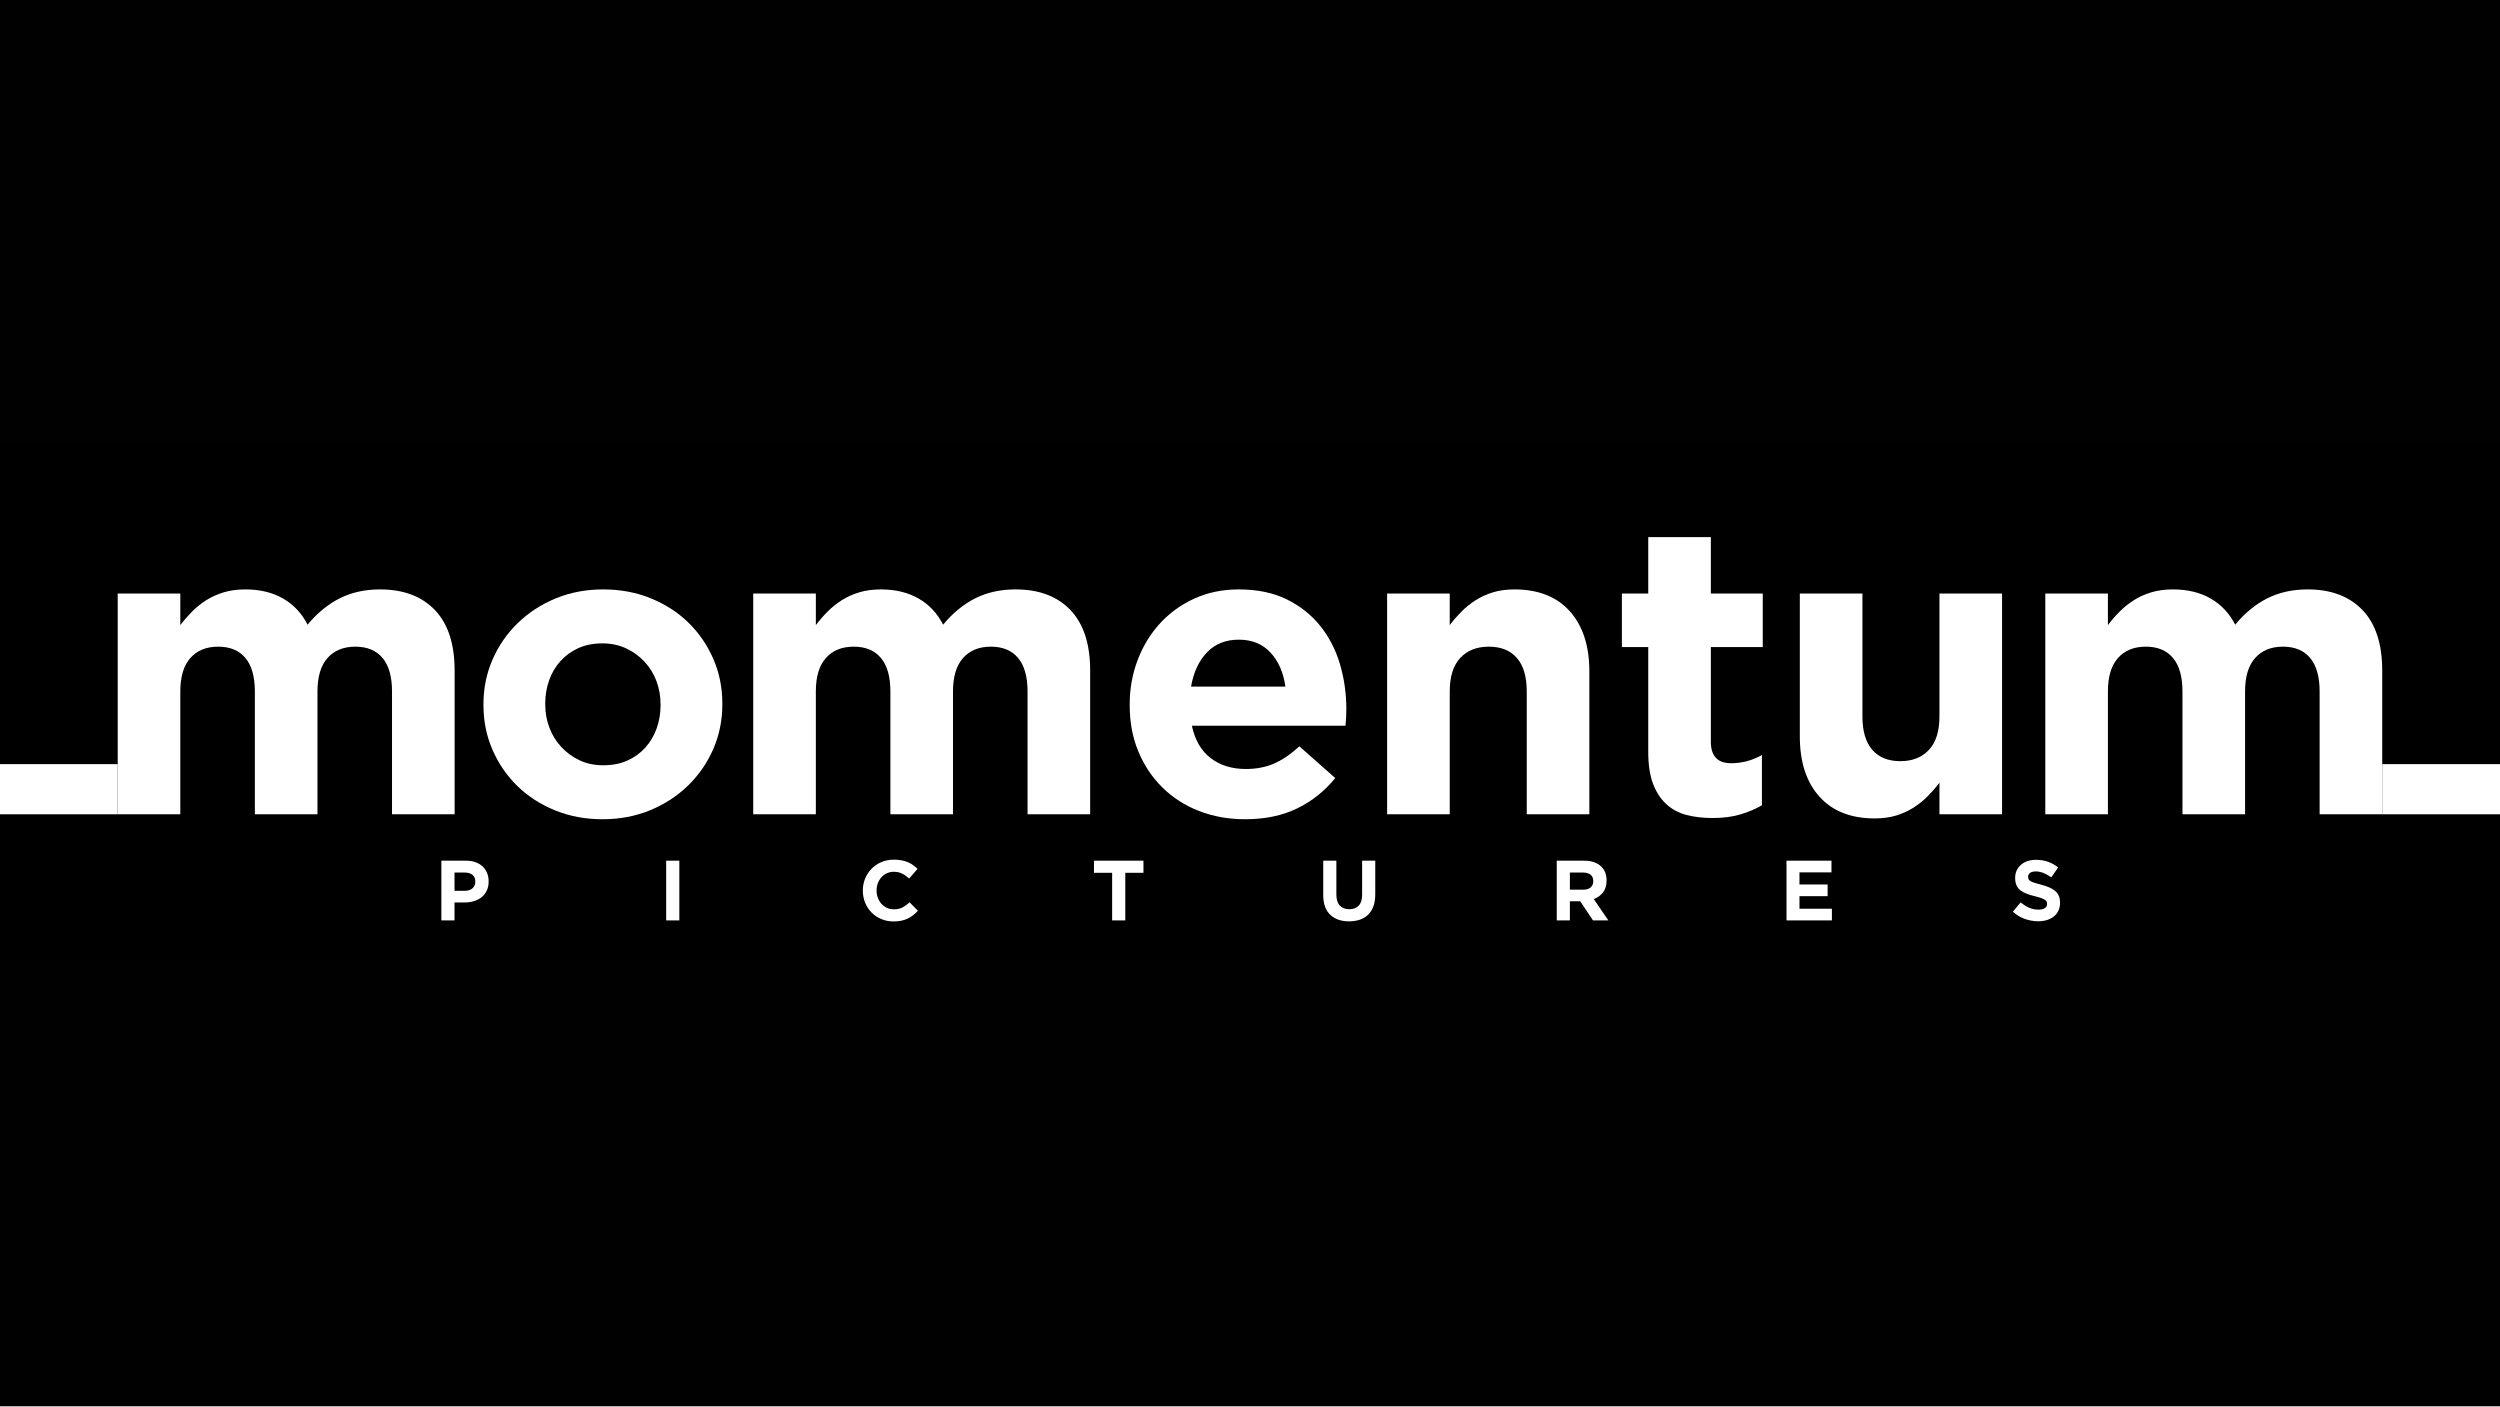
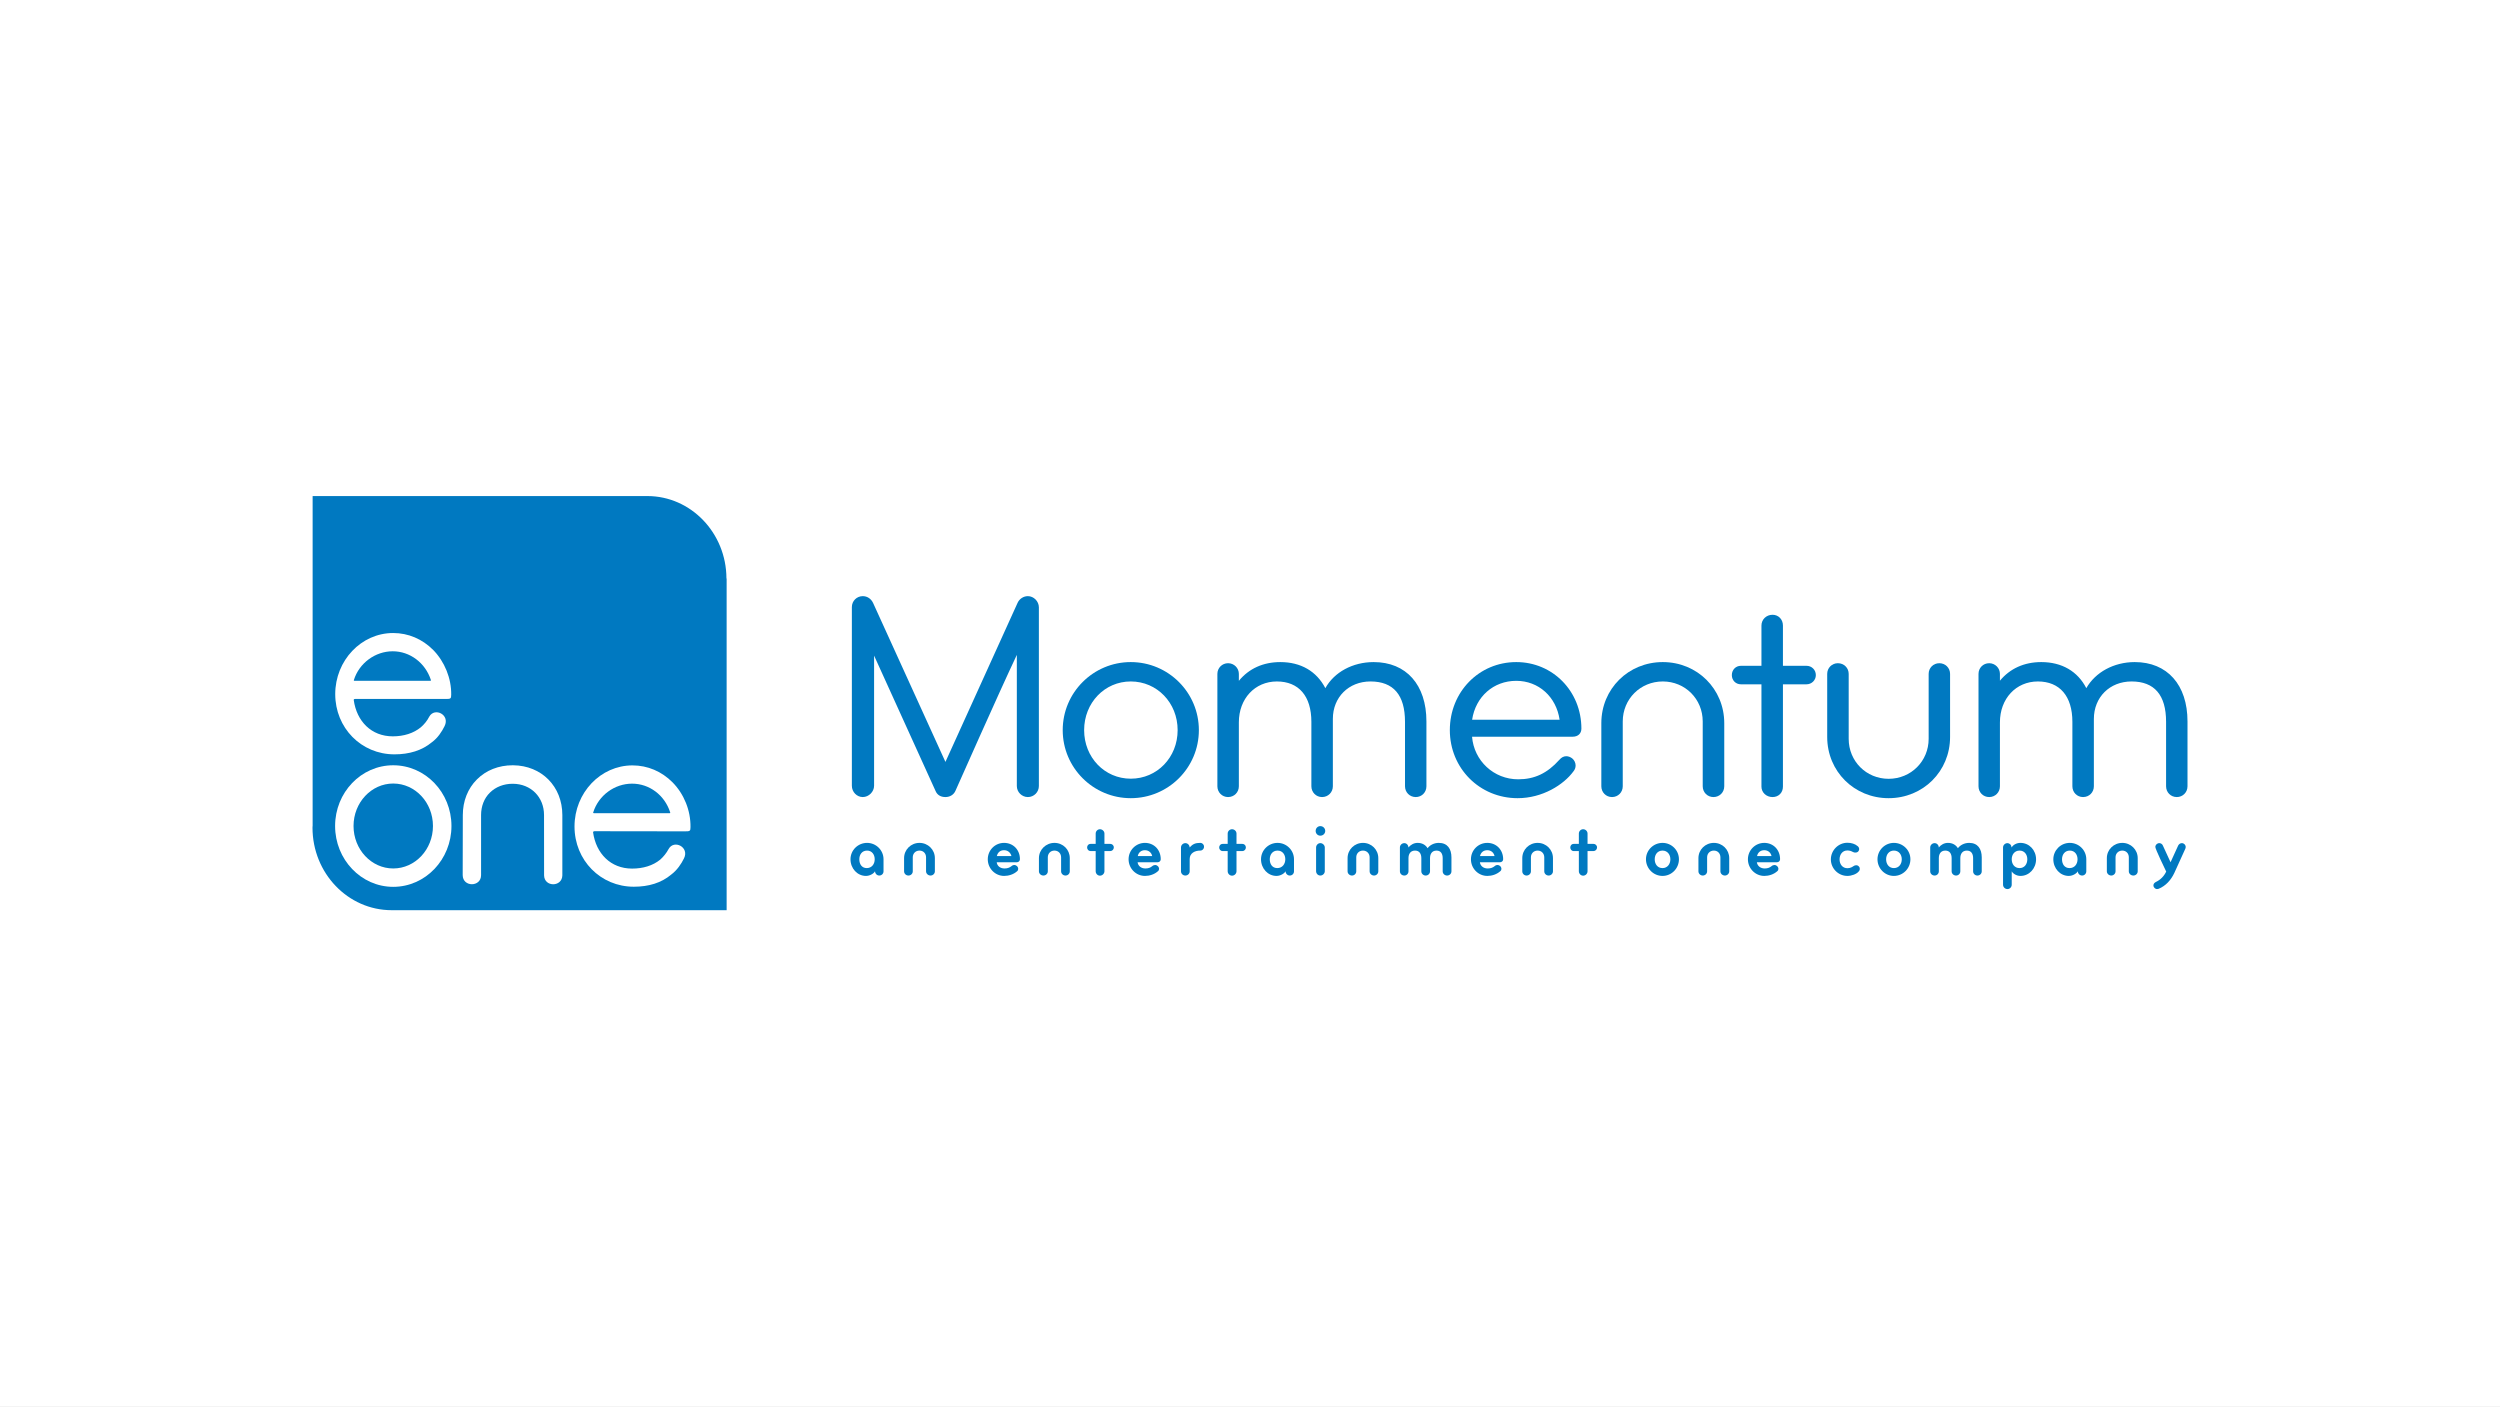
<svg xmlns="http://www.w3.org/2000/svg" viewBox="0 0 640 360" width="640" height="360" role="img" aria-label="eone-momentum (thumb)">
-   <rect width="640" height="360" fill="#010101" />
-   <g transform="translate(0 114.0982) scale(0.64)">
-     <g data-rescale-wrap="1" transform="translate(0 -3.802)">
+   <rect width="640" height="360" fill="#FFFFFF" />
+   <g transform="translate(80 126.9914) scale(0.48)">
+     <g data-rescale-wrap="1" transform="translate(0 0.018)">
      <g>
-         <rect x="0" y="3.802" width="1000" height="205.943" />
-         <g>
-           <path fill="#FFFFFF" d="M47.081,62.934h25.042v12.625c1.425-1.88,2.993-3.68,4.696-5.394c1.7-1.715,3.597-3.233,5.684-4.561    c2.085-1.328,4.421-2.379,7.003-3.153c2.579-0.774,5.462-1.163,8.65-1.163c5.821,0,10.845,1.217,15.075,3.65    c4.227,2.435,7.496,5.918,9.804,10.454c3.842-4.645,8.126-8.158,12.849-10.537c4.723-2.379,10.105-3.568,16.147-3.568    c9.334,0,16.64,2.747,21.911,8.238c5.272,5.492,7.907,13.565,7.907,24.218v57.497h-25.042v-49.138    c0-5.917-1.264-10.383-3.789-13.394c-2.528-3.011-6.153-4.521-10.875-4.521c-4.725,0-8.43,1.507-11.119,4.521    c-2.692,3.011-4.037,7.477-4.037,13.394v49.138h-25.042v-49.138c0-5.917-1.264-10.383-3.79-13.394    c-2.529-3.011-6.151-4.521-10.874-4.521c-4.724,0-8.431,1.507-11.12,4.521c-2.693,3.011-4.037,7.477-4.037,13.394v49.138H47.081    V62.934z" />
-           <path fill="#FFFFFF" d="M240.995,153.221c-6.813,0-13.126-1.183-18.946-3.542c-5.822-2.363-10.848-5.603-15.076-9.721    c-4.229-4.12-7.552-8.953-9.967-14.5c-2.417-5.544-3.625-11.504-3.625-17.874v-0.33c0-6.37,1.208-12.33,3.625-17.877    c2.415-5.544,5.766-10.404,10.051-14.58c4.284-4.171,9.333-7.467,15.155-9.885c5.822-2.416,12.192-3.624,19.113-3.624    c6.809,0,13.123,1.182,18.946,3.542c5.822,2.362,10.846,5.602,15.076,9.72c4.225,4.12,7.55,8.954,9.966,14.498    c2.415,5.548,3.626,11.506,3.626,17.877v0.33c0,6.37-1.211,12.329-3.626,17.876c-2.416,5.547-5.765,10.407-10.05,14.581    c-4.284,4.173-9.337,7.469-15.156,9.885C254.283,152.011,247.915,153.221,240.995,153.221z M241.326,131.636    c3.624,0,6.836-0.631,9.638-1.894c2.801-1.263,5.191-2.992,7.168-5.191c1.977-2.195,3.484-4.749,4.53-7.66    c1.042-2.909,1.563-6.015,1.563-9.307v-0.33c0-3.296-0.55-6.397-1.647-9.309c-1.098-2.909-2.692-5.491-4.777-7.741    c-2.087-2.251-4.56-4.038-7.415-5.356c-2.855-1.317-5.986-1.976-9.391-1.976c-3.625,0-6.836,0.633-9.638,1.894    c-2.8,1.265-5.189,2.994-7.167,5.19c-1.978,2.199-3.486,4.751-4.53,7.661c-1.046,2.912-1.565,6.013-1.565,9.308v0.33    c0,3.294,0.548,6.399,1.648,9.308c1.098,2.912,2.69,5.494,4.777,7.743c2.086,2.255,4.532,4.038,7.332,5.354    C234.654,130.979,237.81,131.636,241.326,131.636z" />
-           <path fill="#FFFFFF" d="M301.295,62.934h25.042v12.625c1.424-1.88,2.991-3.68,4.696-5.394c1.7-1.715,3.596-3.233,5.683-4.561    c2.085-1.328,4.421-2.379,7.003-3.153c2.578-0.774,5.463-1.163,8.65-1.163c5.819,0,10.844,1.217,15.074,3.65    c4.228,2.435,7.496,5.918,9.803,10.454c3.843-4.645,8.127-8.158,12.851-10.537c4.722-2.379,10.105-3.568,16.146-3.568    c9.332,0,16.641,2.747,21.913,8.238c5.271,5.492,7.906,13.565,7.906,24.218v57.497h-25.042v-49.138    c0-5.917-1.265-10.383-3.79-13.394c-2.528-3.011-6.15-4.521-10.873-4.521c-4.725,0-8.432,1.507-11.121,4.521    c-2.693,3.011-4.037,7.477-4.037,13.394v49.138h-25.044v-49.138c0-5.917-1.263-10.383-3.788-13.394    c-2.529-3.011-6.152-4.521-10.875-4.521c-4.725,0-8.432,1.507-11.119,4.521c-2.692,3.011-4.039,7.477-4.039,13.394v49.138h-25.041    V62.934H301.295z" />
-           <path fill="#FFFFFF" d="M498.009,153.221c-6.591,0-12.716-1.103-18.37-3.295c-5.659-2.196-10.543-5.327-14.663-9.392    c-4.119-4.063-7.332-8.869-9.638-14.414c-2.306-5.548-3.46-11.724-3.46-18.536v-0.33c0-6.26,1.07-12.192,3.213-17.793    c2.142-5.602,5.133-10.488,8.979-14.662c3.843-4.173,8.429-7.469,13.757-9.886c5.327-2.416,11.229-3.625,17.712-3.625    c7.357,0,13.728,1.317,19.111,3.954c5.38,2.635,9.857,6.177,13.43,10.626c3.566,4.448,6.203,9.556,7.905,15.322    c1.702,5.766,2.553,11.78,2.553,18.04c0,0.988-0.025,2.033-0.081,3.132c-0.058,1.1-0.14,2.251-0.248,3.457h-61.452    c1.208,5.714,3.707,10.024,7.495,12.936c3.792,2.911,8.487,4.366,14.09,4.366c4.173,0,7.906-0.714,11.201-2.141    c3.295-1.428,6.698-3.735,10.214-6.923l14.335,12.688c-4.175,5.162-9.227,9.201-15.158,12.106    C513.002,151.765,506.026,153.221,498.009,153.221z M514.155,100.17c-0.77-5.603-2.746-10.133-5.932-13.592    c-3.187-3.46-7.413-5.189-12.687-5.189c-5.271,0-9.529,1.703-12.768,5.107c-3.242,3.407-5.354,7.964-6.343,13.675H514.155z" />
-           <path fill="#FFFFFF" d="M554.848,62.934h25.044v12.625c1.424-1.88,2.989-3.68,4.693-5.394c1.703-1.715,3.599-3.233,5.685-4.561    c2.085-1.328,4.394-2.379,6.919-3.153c2.526-0.774,5.382-1.163,8.567-1.163c9.558,0,16.941,2.912,22.16,8.731    c5.215,5.823,7.826,13.839,7.826,24.054v57.168H610.7v-49.139c0-5.917-1.317-10.382-3.954-13.394    c-2.637-3.012-6.372-4.521-11.201-4.521c-4.836,0-8.652,1.508-11.451,4.521c-2.804,3.011-4.201,7.477-4.201,13.394v49.139h-25.044    L554.848,62.934L554.848,62.934z" />
-           <path fill="#FFFFFF" d="M685,152.728c-3.847,0-7.331-0.413-10.463-1.236c-3.13-0.822-5.822-2.28-8.071-4.366    c-2.252-2.086-4.012-4.805-5.271-8.156c-1.265-3.35-1.896-7.606-1.896-12.767V84.354h-10.545V62.936h10.545V40.364h25.042v22.57    h20.761v21.418h-20.761v37.863c0,5.731,2.692,8.597,8.072,8.597c4.393,0,8.512-1.095,12.357-3.295v20.102    c-2.637,1.538-5.547,2.775-8.732,3.704C692.852,152.258,689.173,152.728,685,152.728z" />
-           <path fill="#FFFFFF" d="M749.913,152.893c-9.555,0-16.943-2.909-22.159-8.734c-5.216-5.82-7.826-13.841-7.826-24.054V62.934    h25.044v49.141c0,5.919,1.317,10.385,3.953,13.397c2.634,3.014,6.367,4.518,11.202,4.518c4.832,0,8.648-1.507,11.45-4.518    c2.801-3.011,4.202-7.477,4.202-13.397V62.934h25.041v88.309H775.78v-12.623c-1.431,1.88-2.994,3.675-4.697,5.395    c-1.702,1.713-3.598,3.235-5.684,4.563c-2.088,1.328-4.396,2.377-6.919,3.153C755.953,152.501,753.096,152.893,749.913,152.893z" />
-           <path fill="#FFFFFF" d="M818.12,62.934h25.041v12.625c1.426-1.88,2.991-3.68,4.696-5.394c1.702-1.715,3.596-3.233,5.684-4.561    c2.085-1.328,4.42-2.379,7.002-3.153c2.579-0.774,5.464-1.163,8.65-1.163c5.821,0,10.845,1.217,15.077,3.65    c4.226,2.435,7.496,5.918,9.803,10.454c3.842-4.645,8.126-8.158,12.849-10.537c4.723-2.379,10.107-3.568,16.145-3.568    c9.338,0,16.643,2.747,21.915,8.238c5.271,5.492,7.908,13.565,7.908,24.218v57.497h-25.042v-49.138    c0-5.917-1.266-10.383-3.789-13.394c-2.529-3.011-6.151-4.521-10.876-4.521c-4.723,0-8.429,1.507-11.118,4.521    c-2.694,3.011-4.036,7.477-4.036,13.394v49.138h-25.044v-49.138c0-5.917-1.263-10.383-3.789-13.394    c-2.528-3.011-6.153-4.521-10.873-4.521c-4.725,0-8.432,1.507-11.12,4.521c-2.694,3.011-4.037,7.477-4.037,13.394v49.138h-25.043    L818.12,62.934L818.12,62.934z" />
-         </g>
-         <g>
-           <path fill="#FFFFFF" d="M176.548,169.796h9.76c1.434,0,2.714,0.198,3.839,0.595c1.127,0.401,2.082,0.967,2.868,1.691    c0.785,0.729,1.386,1.6,1.807,2.613c0.421,1.01,0.632,2.131,0.632,3.36v0.067c0,1.389-0.251,2.606-0.751,3.653    s-1.19,1.923-2.065,2.629c-0.876,0.705-1.901,1.233-3.072,1.587c-1.172,0.352-2.428,0.526-3.77,0.526h-3.992v7.168h-5.256    L176.548,169.796L176.548,169.796z M185.968,181.844c1.318,0,2.341-0.348,3.072-1.042c0.727-0.693,1.091-1.554,1.091-2.573v-0.068    c0-1.183-0.38-2.082-1.142-2.697c-0.765-0.614-1.806-0.923-3.123-0.923h-4.061v7.304H185.968z" />
-           <path fill="#FFFFFF" d="M266.474,169.796h5.257v23.891h-5.257V169.796z" />
-           <path fill="#FFFFFF" d="M357.39,194.095c-1.753,0-3.379-0.317-4.881-0.956c-1.501-0.639-2.799-1.507-3.891-2.61    c-1.092-1.104-1.945-2.405-2.56-3.907c-0.614-1.503-0.922-3.106-0.922-4.813v-0.066c0-1.709,0.307-3.306,0.922-4.795    c0.613-1.489,1.467-2.798,2.56-3.925c1.092-1.126,2.4-2.014,3.924-2.664c1.523-0.646,3.207-0.973,5.053-0.973    c1.114,0,2.132,0.093,3.053,0.277c0.923,0.179,1.759,0.431,2.509,0.749c0.752,0.319,1.444,0.705,2.081,1.158    c0.639,0.458,1.229,0.959,1.775,1.503l-3.345,3.858c-0.934-0.843-1.884-1.505-2.851-1.98c-0.966-0.478-2.052-0.717-3.259-0.717    c-1.003,0-1.929,0.19-2.782,0.577c-0.854,0.39-1.589,0.924-2.2,1.607c-0.615,0.684-1.092,1.471-1.435,2.369    c-0.341,0.899-0.512,1.86-0.512,2.886v0.064c0,1.025,0.169,1.994,0.512,2.903s0.813,1.707,1.417,2.389s1.33,1.222,2.185,1.623    c0.854,0.398,1.791,0.595,2.815,0.595c1.364,0,2.52-0.247,3.464-0.75c0.943-0.501,1.882-1.183,2.815-2.047l3.345,3.378    c-0.614,0.66-1.251,1.252-1.911,1.774s-1.382,0.973-2.167,1.35c-0.783,0.377-1.643,0.658-2.575,0.854    C359.597,193.999,358.55,194.095,357.39,194.095z" />
-           <path fill="#FFFFFF" d="M444.859,174.642h-7.27v-4.846h19.794v4.846h-7.268v19.045h-5.257V174.642L444.859,174.642z" />
-           <path fill="#FFFFFF" d="M539.63,194.062c-3.206,0-5.732-0.89-7.576-2.661c-1.843-1.776-2.765-4.426-2.765-7.952v-13.652h5.257    v13.515c0,1.957,0.453,3.43,1.363,4.42c0.909,0.988,2.171,1.483,3.788,1.483s2.879-0.478,3.788-1.433    c0.91-0.956,1.364-2.391,1.364-4.302v-13.684h5.256v13.481c0,1.819-0.245,3.402-0.733,4.744c-0.487,1.342-1.188,2.463-2.099,3.361    c-0.91,0.899-2.014,1.571-3.311,2.013C542.667,193.838,541.223,194.062,539.63,194.062z" />
-           <path fill="#FFFFFF" d="M622.697,169.796h10.921c3.026,0,5.346,0.808,6.963,2.424c1.365,1.363,2.048,3.185,2.048,5.459v0.069    c0,1.931-0.473,3.508-1.416,4.726c-0.945,1.218-2.179,2.112-3.703,2.678l5.836,8.533h-6.143l-5.121-7.646h-0.067h-4.063v7.646    h-5.255V169.796L622.697,169.796z M633.276,181.399c1.297,0,2.295-0.307,2.987-0.921c0.694-0.615,1.04-1.437,1.04-2.46v-0.066    c0-1.138-0.363-1.99-1.092-2.56c-0.729-0.568-1.74-0.854-3.036-0.854h-5.223v6.861H633.276L633.276,181.399z" />
-           <path fill="#FFFFFF" d="M714.602,169.796h17.985v4.677h-12.798v4.845h11.261v4.675h-11.261v5.02h12.969v4.675h-18.156V169.796    L714.602,169.796z" />
-           <path fill="#FFFFFF" d="M815.28,194.026c-1.819,0-3.607-0.314-5.358-0.938c-1.752-0.627-3.346-1.59-4.779-2.886l3.106-3.719    c1.092,0.886,2.212,1.593,3.361,2.115c1.149,0.521,2.406,0.784,3.773,0.784c1.092,0,1.938-0.196,2.54-0.596    c0.602-0.398,0.903-0.95,0.903-1.657v-0.065c0-0.344-0.063-0.645-0.189-0.905c-0.124-0.26-0.364-0.507-0.718-0.73    c-0.354-0.232-0.845-0.456-1.472-0.688c-0.626-0.227-1.441-0.464-2.445-0.718c-1.211-0.292-2.306-0.624-3.286-0.985    c-0.98-0.366-1.812-0.817-2.498-1.35c-0.684-0.534-1.213-1.2-1.591-1.998c-0.377-0.794-0.564-1.784-0.564-2.968v-0.069    c0-1.092,0.201-2.076,0.609-2.952c0.407-0.874,0.979-1.631,1.712-2.267c0.733-0.639,1.612-1.13,2.632-1.47    c1.021-0.34,2.144-0.513,3.372-0.513c1.751,0,3.361,0.263,4.829,0.787c1.468,0.523,2.818,1.275,4.045,2.252l-2.729,3.96    c-1.07-0.729-2.116-1.303-3.141-1.727c-1.024-0.421-2.046-0.629-3.071-0.629c-1.023,0-1.793,0.198-2.304,0.598    c-0.512,0.398-0.767,0.892-0.767,1.484v0.067c0,0.387,0.071,0.723,0.223,1.006c0.147,0.284,0.414,0.542,0.804,0.768    c0.389,0.23,0.916,0.446,1.59,0.648c0.677,0.206,1.525,0.446,2.549,0.717c1.211,0.32,2.286,0.678,3.236,1.076    c0.946,0.397,1.742,0.877,2.396,1.433c0.65,0.558,1.141,1.21,1.472,1.962c0.33,0.751,0.497,1.65,0.497,2.697v0.067    c0,1.185-0.217,2.237-0.646,3.156c-0.432,0.924-1.029,1.695-1.799,2.32c-0.767,0.626-1.687,1.105-2.749,1.434    C817.757,193.859,816.575,194.026,815.28,194.026z" />
-         </g>
-         <rect x="0" y="131.182" fill="#FFFFFF" width="47.081" height="20.061" />
-         <rect x="952.889" y="131.182" fill="#FFFFFF" width="47.111" height="20.061" />
+         <path fill="#0079C1" d="M178.584-0.018H0.069v175.702c0,0.398-0.069,0.729-0.069,1.123c0,24.309,18.909,44.044,42.221,44.044   H220.87V44.025l-0.102-0.135C220.704,19.651,201.795-0.018,178.584-0.018" />
+         <path fill="#FFFFFF" d="M198.714,178.797L198.714,178.797l-48.313-0.068c-0.463,0-0.761,0.268-0.761,0.598   c1.591,11.324,9.408,19.34,20.797,19.34c5.896,0,11.092-1.59,14.999-4.769c1.79-1.591,3.279-3.446,4.504-5.696   c2.848-5.168,11.227-0.993,8.179,5.033c-1.424,2.913-3.675,6.291-6.787,8.609c-5.266,4.437-12.021,6.491-19.967,6.491   c-17.717,0-31.625-14.107-31.625-32.121c0-18.015,13.908-32.586,30.896-32.586c8.081,0,15.597,3.182,21.424,9.074   c6.124,6.226,9.668,15.035,9.538,23.841C201.599,178.663,201.302,178.797,198.714,178.797" />
+         <path fill="#FFFFFF" d="M133.25,202.305c-0.163,6.294-9.603,6.294-9.737,0l-0.029-32.187c0-9.604-6.987-16.619-16.561-16.688   h-0.196c-4.704,0-9.009,1.656-12.089,4.703c-3.08,2.979-4.732,7.284-4.732,11.984v32.056c0,6.425-9.803,6.49-9.803-0.064   l0.065-31.991c0-7.414,2.649-14.169,7.52-19.003c4.867-4.903,11.621-7.552,19.039-7.552h0.265   c15.231,0.13,26.258,11.324,26.258,26.555V202.305z" />
+         <path fill="#FFFFFF" d="M43.051,208.4c-17.119,0-30.998-14.572-30.998-32.451c0-17.884,13.879-32.386,30.998-32.386   c17.184,0,31.06,14.502,31.06,32.386C74.11,193.828,60.235,208.4,43.051,208.4" />
+         <path fill="#FFFFFF" d="M43.015,73.029c8.048,0,15.568,3.182,21.395,9.074c6.06,6.226,9.701,15.101,9.567,23.845   c0,2.116-0.33,2.25-2.914,2.25H22.75c-0.497,0-0.761,0.199-0.761,0.529c1.559,11.39,9.404,19.405,20.83,19.405   c5.892,0,11.093-1.656,14.966-4.834c1.754-1.525,3.312-3.377,4.504-5.697c2.845-5.098,11.223-0.992,8.143,5.1   c-1.42,2.913-3.638,6.294-6.719,8.545c-5.334,4.435-12.052,6.489-20.032,6.489c-17.684,0-31.56-14.107-31.56-32.121   C12.122,87.67,25.997,73.029,43.015,73.029" />
+         <path fill="#0079C1" d="M381.535,53.361c-2.316,0-4.468,1.39-5.461,3.51l-38.51,84.901l-38.579-84.768   c-1.058-2.254-3.112-3.644-5.497-3.644c-3.243,0-5.827,2.582-5.827,5.829v95.302c0,3.309,2.649,6.022,5.827,6.022   c3.214,0,6.026-2.844,6.026-6.022V85.086l32.752,72.12c0.892,2.186,2.747,3.309,5.298,3.309c2.414,0,4.436-1.253,5.331-3.309   c0.265-0.532,22.747-51.392,32.748-72.519v69.936c0,3.247,2.682,5.892,5.893,5.892c3.247,0,5.863-2.645,5.863-5.892V59.322   C387.398,56.143,384.68,53.361,381.535,53.361" />
+         <path fill="#0079C1" d="M436.406,150.716c-13.941,0-24.867-11.324-24.867-25.896c0-14.567,10.926-25.96,24.867-25.96   c14.038,0,25,11.393,25,25.96C461.406,139.392,450.444,150.716,436.406,150.716 M436.406,88.528c-20,0-36.292,16.224-36.292,36.292   c0,20.069,16.292,36.293,36.292,36.293c20.032,0,36.324-16.224,36.324-36.293C472.73,104.752,456.438,88.528,436.406,88.528" />
+         <path fill="#0079C1" d="M582.67,154.757c0,3.243,2.515,5.758,5.726,5.758c3.214,0,5.696-2.515,5.696-5.758v-34.571   c0-19.535-10.727-31.657-28.146-31.657c-11.158,0-21.028,5.363-25.762,13.908c-4.666-9.009-13.082-13.908-24.007-13.908   c-9.14,0-16.724,3.442-22.12,9.998v-3.707c0-3.113-2.547-5.692-5.762-5.692c-3.146,0-5.693,2.515-5.693,5.692v59.938   c0,3.243,2.547,5.758,5.693,5.758c3.243,0,5.762-2.515,5.762-5.758v-34.107c0-12.585,8.541-21.789,20.268-21.789   c11.687,0,18.409,7.813,18.409,21.524v34.372c0,3.243,2.551,5.758,5.695,5.758c3.211,0,5.763-2.515,5.763-5.758v-35.963   c0-11.523,8.443-19.934,20.064-19.934c12.253,0,18.413,7.218,18.413,21.524V154.757z" />
+         <path fill="#0079C1" d="M665.121,119.258h-46.656c1.856-12.252,11.357-20.731,23.545-20.731   C653.898,98.526,663.335,107.006,665.121,119.258 M673.663,143.693c0-1.388-0.659-2.845-1.787-3.772   c-0.924-0.729-2.083-1.192-3.178-1.192c-1.424,0-2.616,0.663-3.71,1.921c-6.487,7.219-13.242,10.396-21.954,10.396   c-13.013,0-23.576-9.867-24.605-22.714h53.68c2.75,0,4.635-1.656,4.635-4.305c0-19.935-15.264-35.499-34.733-35.499   c-19.87,0-35.431,15.895-35.431,36.292c0,20.334,15.895,36.293,36.158,36.293c13.245,0,24.537-7.153,29.77-14.304   C673.235,145.947,673.663,144.82,673.663,143.693" />
+         <path fill="#0079C1" d="M741.449,154.757c0,3.243,2.515,5.758,5.727,5.758c3.246,0,5.762-2.515,5.762-5.758V121.11   c0-18.278-14.438-32.582-32.781-32.582c-18.38,0-32.78,14.304-32.78,32.582v33.646c0,3.243,2.514,5.758,5.696,5.758   c3.21,0,5.726-2.515,5.726-5.758v-34.571c0-11.922,9.371-21.325,21.358-21.325c11.955,0,21.293,9.403,21.293,21.325V154.757z" />
+         <path fill="#0079C1" d="M796.813,90.515h-12.581V69.058c0-3.312-2.385-5.762-5.53-5.762c-3.345,0-5.929,2.517-5.929,5.762v21.457   h-10.958c-2.751,0-4.834,2.119-4.834,4.968c0,2.783,2.083,4.899,4.834,4.899h10.958v54.574c0,3.109,2.584,5.559,5.929,5.559   c3.211,0,5.53-2.315,5.53-5.559v-54.574h12.581c2.747,0,4.969-2.185,4.969-4.899C801.782,92.634,799.561,90.515,796.813,90.515" />
+         <path fill="#0079C1" d="M840.589,161.113c18.38,0,32.784-14.304,32.784-32.65V94.819c0-3.178-2.518-5.692-5.729-5.692   c-3.21,0-5.696,2.515-5.696,5.692v34.636c0,11.923-9.403,21.326-21.358,21.326c-11.951,0-21.289-9.403-21.289-21.326V94.819   c0-3.178-2.519-5.692-5.763-5.692c-3.178,0-5.696,2.515-5.696,5.692v33.644C807.841,146.81,822.245,161.113,840.589,161.113" />
+         <path fill="#0079C1" d="M971.854,88.528c-11.158,0-20.994,5.432-25.827,13.908c-4.605-9.009-13.082-13.908-24.011-13.908   c-9.104,0-16.688,3.442-22.055,9.934v-3.643c0-3.113-2.548-5.692-5.727-5.692c-3.21,0-5.696,2.515-5.696,5.692v59.938   c0,3.243,2.486,5.758,5.696,5.758c3.211,0,5.727-2.515,5.727-5.758v-34.107c0-12.585,8.544-21.789,20.234-21.789   s18.409,7.881,18.409,21.524v34.372c0,3.243,2.486,5.758,5.696,5.758c3.279,0,5.763-2.515,5.763-5.758v-35.897   c0-11.589,8.442-19.999,20.102-19.999c12.186,0,18.412,7.218,18.412,21.524v34.372c0,3.243,2.478,5.758,5.725,5.758   c3.182,0,5.697-2.515,5.697-5.758v-34.571C1000,100.65,989.205,88.528,971.854,88.528" />
+         <path fill="#0079C1" d="M295.607,198.398c-2.649,0-3.972-2.116-3.972-4.7c0-2.519,1.457-4.635,4.138-4.635   c2.581,0,4.073,2.116,4.073,4.635C299.847,196.282,298.256,198.398,295.607,198.398 M295.774,184.954   c-4.87,0-8.842,3.906-8.842,8.744c0,4.899,3.643,8.874,8.245,8.874c2.221,0,4.337-1.392,4.837-2.518   c0,1.257,1.022,2.319,2.247,2.319c1.293,0,2.287-0.993,2.287-2.251v-6.425C304.547,188.86,300.572,184.954,295.774,184.954" />
+         <path fill="#0079C1" d="M323.721,184.954c-4.537,0-8.211,3.576-8.211,8.146v7.022c0,1.258,1.058,2.251,2.319,2.251   c1.29,0,2.315-0.993,2.315-2.251v-7.486c0-1.986,1.457-3.573,3.577-3.573c2.12,0,3.508,1.587,3.508,3.573v7.486   c0,1.258,1.131,2.251,2.384,2.251c1.261,0,2.319-0.993,2.319-2.251v-7.022C331.932,188.53,328.257,184.954,323.721,184.954" />
+         <path fill="#0079C1" d="M364.981,191.977c0.464-1.92,1.787-3.116,3.841-3.116c2.051,0,3.508,1.326,3.939,3.116H364.981z    M368.822,184.954c-4.834,0-8.675,3.906-8.675,8.744c0,4.899,3.939,8.874,8.708,8.874c2.417,0,5.066-0.797,6.954-2.518   c0.398-0.33,0.562-0.794,0.562-1.192c0-0.595-0.232-1.192-0.729-1.588c-0.398-0.333-0.862-0.528-1.29-0.528   c-0.529,0-1.126,0.195-1.623,0.659c-0.928,0.729-2.022,1.192-3.642,1.192c-2.32,0-3.94-1.323-4.171-3.313h10.726   c0.895,0,1.656-0.663,1.656-1.587C377.298,188.6,373.689,184.954,368.822,184.954" />
+         <path fill="#0079C1" d="M395.711,184.954c-4.537,0-8.28,3.576-8.28,8.146v7.022c0,1.258,1.091,2.251,2.384,2.251   c1.294,0,2.352-0.993,2.352-2.251v-7.486c0-1.986,1.424-3.573,3.544-3.573c2.116,0,3.544,1.587,3.544,3.573v7.486   c0,1.258,1.059,2.251,2.349,2.251c1.261,0,2.282-0.993,2.282-2.251v-7.022C403.886,188.53,400.277,184.954,395.711,184.954" />
+         <path fill="#0079C1" d="M425.448,185.482h-3.08v-5.493c0-1.261-1.127-2.319-2.386-2.319c-1.26,0-2.286,1.059-2.286,2.319v5.493   h-2.714c-1.059,0-1.856,0.798-1.856,1.921c0,1.062,0.797,1.921,1.856,1.921h2.714v10.73c0,1.326,1.026,2.385,2.286,2.385   c1.258,0,2.386-1.059,2.386-2.385v-10.73h3.08c1.058,0,1.92-0.859,1.92-1.921C427.368,186.28,426.505,185.482,425.448,185.482" />
+         <path fill="#0079C1" d="M440.146,191.977c0.398-1.92,1.79-3.116,3.813-3.116c2.05,0,3.507,1.326,3.869,3.116H440.146z    M443.958,184.954c-4.806,0-8.712,3.906-8.712,8.744c0,4.899,3.942,8.874,8.741,8.874c2.42,0,5-0.797,6.921-2.518   c0.398-0.33,0.598-0.794,0.598-1.192c0-0.595-0.265-1.192-0.764-1.588c-0.362-0.333-0.827-0.528-1.29-0.528   c-0.529,0-1.092,0.195-1.652,0.659c-0.83,0.729-1.99,1.192-3.581,1.192c-2.283,0-3.907-1.323-4.171-3.313h10.694   c0.898,0,1.659-0.663,1.659-1.587C452.401,188.6,448.792,184.954,443.958,184.954" />
+         <path fill="#0079C1" d="M473.427,184.954c-2.515,0-3.972,0.598-5.631,2.449c0-1.258-0.993-2.315-2.283-2.315   c-1.257,0-2.32,1.058-2.32,2.315v12.72c0,1.258,1.063,2.251,2.32,2.251c1.29,0,2.319-0.993,2.319-2.251v-6.559   c0-3.179,2.812-4.501,5.595-4.501c1.192,0,2.052-0.862,2.052-2.055S474.619,184.954,473.427,184.954" />
+         <path fill="#0079C1" d="M495.88,185.482h-3.08v-5.493c0-1.261-1.094-2.319-2.385-2.319c-1.261,0-2.319,1.059-2.319,2.319v5.493   h-2.648c-1.091,0-1.889,0.798-1.889,1.921c0,1.062,0.797,1.921,1.889,1.921h2.648v10.73c0,1.326,1.059,2.385,2.319,2.385   c1.291,0,2.385-1.059,2.385-2.385v-10.73h3.08c1.09,0,1.92-0.859,1.92-1.921C497.8,186.28,496.97,185.482,495.88,185.482" />
+         <path fill="#0079C1" d="M514.557,198.398c-2.685,0-4.008-2.116-4.008-4.7c0-2.519,1.49-4.635,4.139-4.635s4.138,2.116,4.138,4.635   C518.825,196.282,517.202,198.398,514.557,198.398 M514.688,184.954c-4.835,0-8.81,3.906-8.81,8.744   c0,4.899,3.642,8.874,8.244,8.874c2.218,0,4.341-1.392,4.834-2.518c0,1.257,1.029,2.319,2.254,2.319   c1.29,0,2.255-0.993,2.255-2.251v-6.425C523.465,188.86,519.488,184.954,514.688,184.954" />
+         <path fill="#0079C1" d="M537.502,176.015c-1.391,0-2.485,1.126-2.485,2.583c0,1.392,1.095,2.515,2.485,2.515   c1.458,0,2.617-1.123,2.617-2.515C540.119,177.141,538.96,176.015,537.502,176.015" />
+         <path fill="#0079C1" d="M537.502,185.088c-1.261,0-2.254,1.127-2.254,2.315v12.651c0,1.257,0.993,2.319,2.254,2.319   c1.291,0,2.385-1.063,2.385-2.319v-12.651C539.887,186.215,538.793,185.088,537.502,185.088" />
+         <path fill="#0079C1" d="M560.252,184.954c-4.536,0-8.211,3.576-8.211,8.146v7.022c0,1.258,1.092,2.251,2.349,2.251   c1.261,0,2.283-0.993,2.283-2.251v-7.486c0-1.986,1.456-3.573,3.579-3.573c2.084,0,3.545,1.587,3.545,3.573v7.486   c0,1.258,1.092,2.251,2.349,2.251c1.261,0,2.283-0.993,2.283-2.251v-7.022C568.429,188.53,564.79,184.954,560.252,184.954" />
+         <path fill="#0079C1" d="M600.683,184.954c-2.616,0-4.837,1.261-5.96,2.848c-1.095-1.786-2.914-2.848-5.331-2.848   c-2.055,0-3.744,1.062-4.902,2.449c0-1.258-0.957-2.315-2.183-2.315c-1.326,0-2.355,1.058-2.355,2.315v12.72   c0,1.258,1.029,2.251,2.355,2.251c1.226,0,2.219-0.993,2.219-2.251v-7.022c0-2.052,0.928-4.037,3.508-4.037   c2.384,0,3.344,1.786,3.344,4.037v7.022c0,1.258,1.092,2.251,2.316,2.251c1.293,0,2.319-0.993,2.319-2.251v-7.022   c0-2.052,0.895-4.037,3.479-4.037c2.349,0,3.275,1.786,3.275,4.037v7.022c0,1.258,1.063,2.251,2.355,2.251   c1.29,0,2.316-0.993,2.316-2.251v-7.421C607.438,188.136,605.318,184.954,600.683,184.954" />
+         <path fill="#0079C1" d="M622.669,191.977c0.464-1.92,1.822-3.116,3.878-3.116c2.051,0,3.507,1.326,3.869,3.116H622.669z    M626.547,184.954c-4.835,0-8.712,3.906-8.712,8.744c0,4.899,3.906,8.874,8.74,8.874c2.422,0,4.972-0.797,6.922-2.518   c0.398-0.33,0.598-0.794,0.598-1.192c0-0.595-0.265-1.192-0.729-1.588c-0.431-0.333-0.862-0.528-1.29-0.528   c-0.598,0-1.159,0.195-1.66,0.659c-0.891,0.729-2.019,1.192-3.638,1.192c-2.287,0-3.91-1.323-4.174-3.313h10.762   c0.862,0,1.652-0.663,1.652-1.587C635.019,188.6,631.38,184.954,626.547,184.954" />
+         <path fill="#0079C1" d="M653.399,184.954c-4.538,0-8.18,3.576-8.18,8.146v7.022c0,1.258,1.025,2.251,2.286,2.251   c1.258,0,2.319-0.993,2.319-2.251v-7.486c0-1.986,1.457-3.573,3.574-3.573c2.119,0,3.543,1.587,3.543,3.573v7.486   c0,1.258,1.059,2.251,2.353,2.251c1.225,0,2.286-0.993,2.286-2.251v-7.022C661.581,188.53,657.936,184.954,653.399,184.954" />
+         <path fill="#0079C1" d="M683.168,185.482h-3.146v-5.493c0-1.261-1.062-2.319-2.352-2.319c-1.257,0-2.283,1.059-2.283,2.319v5.493   h-2.718c-1.091,0-1.855,0.798-1.855,1.921c0,1.062,0.765,1.921,1.855,1.921h2.718v10.73c0,1.326,1.026,2.385,2.283,2.385   c1.29,0,2.352-1.059,2.352-2.385v-10.73h3.146c1.062,0,1.921-0.859,1.921-1.921C685.089,186.28,684.229,185.482,683.168,185.482" />
+         <path fill="#0079C1" d="M720.025,198.398c-2.682,0-4.174-2.116-4.174-4.7c0-2.519,1.492-4.635,4.174-4.635   c2.58,0,4.172,2.116,4.172,4.635C724.197,196.282,722.605,198.398,720.025,198.398 M720.025,184.954   c-4.87,0-8.841,3.906-8.841,8.744c0,4.899,3.971,8.874,8.841,8.874c4.799,0,8.741-3.975,8.741-8.874   C728.767,188.86,724.824,184.954,720.025,184.954" />
+         <path fill="#0079C1" d="M747.407,184.954c-4.566,0-8.244,3.576-8.244,8.146v7.022c0,1.258,1.062,2.251,2.319,2.251   c1.257,0,2.315-0.993,2.315-2.251v-7.486c0-1.986,1.457-3.573,3.609-3.573c2.087,0,3.479,1.587,3.479,3.573v7.486   c0,1.258,1.095,2.251,2.385,2.251c1.258,0,2.319-0.993,2.319-2.251v-7.022C755.59,188.53,751.915,184.954,747.407,184.954" />
+         <path fill="#0079C1" d="M770.425,191.977c0.429-1.92,1.819-3.116,3.842-3.116c2.084,0,3.508,1.326,3.87,3.116H770.425z    M774.267,184.954c-4.806,0-8.712,3.906-8.712,8.744c0,4.899,3.942,8.874,8.741,8.874c2.421,0,5.001-0.797,6.921-2.518   c0.399-0.33,0.598-0.794,0.598-1.192c0-0.595-0.265-1.192-0.765-1.588c-0.361-0.333-0.826-0.528-1.29-0.528   c-0.528,0-1.123,0.195-1.652,0.659c-0.898,0.729-1.957,1.192-3.609,1.192c-2.254,0-3.877-1.323-4.174-3.313h10.726   c0.899,0,1.66-0.663,1.66-1.587C782.71,188.6,779.101,184.954,774.267,184.954" />
+         <path fill="#0079C1" d="M823.34,196.876c-0.528,0-0.993,0.131-1.457,0.464c-0.598,0.399-1.623,1.123-3.279,1.123   c-2.649,0-4.17-2.181-4.17-4.699c0-2.584,1.521-4.77,4.17-4.77c1.156,0,2.084,0.33,2.913,0.794   c0.497,0.269,0.896,0.333,1.295,0.333c0.695,0,1.29-0.199,1.688-0.728c0.231-0.33,0.395-0.729,0.395-1.063   c0-0.659-0.265-1.188-0.83-1.652c-1.388-1.196-3.377-1.79-5.461-1.79c-4.834,0-8.81,4.041-8.81,8.875s3.976,8.809,8.81,8.809   c2.286,0,4.867-0.992,5.925-2.254c0.464-0.395,0.695-0.992,0.695-1.521c0-0.464-0.13-0.928-0.492-1.258   C824.365,197.076,823.833,196.876,823.34,196.876" />
+         <path fill="#0079C1" d="M843.405,198.398c-2.616,0-4.14-2.116-4.14-4.7c0-2.519,1.523-4.635,4.14-4.635   c2.648,0,4.207,2.116,4.207,4.635C847.612,196.282,846.054,198.398,843.405,198.398 M843.405,184.954   c-4.803,0-8.745,3.906-8.745,8.744c0,4.899,3.942,8.874,8.745,8.874c4.866,0,8.81-3.975,8.81-8.874   C852.215,188.86,848.271,184.954,843.405,184.954" />
+         <path fill="#0079C1" d="M883.539,184.954c-2.616,0-4.835,1.261-5.994,2.848c-1.059-1.786-2.914-2.848-5.331-2.848   c-2.055,0-3.743,1.062-4.867,2.449c0-1.258-0.96-2.315-2.217-2.315c-1.294,0-2.353,1.058-2.353,2.315v12.72   c0,1.258,1.059,2.251,2.353,2.251c1.257,0,2.25-0.993,2.25-2.251v-7.022c0-2.052,0.896-4.037,3.476-4.037   c2.385,0,3.348,1.786,3.348,4.037v7.022c0,1.258,1.091,2.251,2.349,2.251c1.29,0,2.283-0.993,2.283-2.251v-7.022   c0-2.052,0.928-4.037,3.479-4.037c2.417,0,3.345,1.786,3.345,4.037v7.022c0,1.258,1.025,2.251,2.287,2.251   c1.29,0,2.315-0.993,2.315-2.251v-7.421C890.261,188.136,888.141,184.954,883.539,184.954" />
+         <path fill="#0079C1" d="M910.427,198.398c-2.649,0-4.175-2.116-4.175-4.7c0-2.519,1.525-4.635,4.175-4.635   c2.648,0,4.139,2.116,4.139,4.635C914.565,196.282,913.075,198.398,910.427,198.398 M910.924,184.954   c-2.187,0-3.939,1.127-4.803,2.449c0-1.521-1.191-2.315-2.151-2.315c-1.29,0-2.349,1.058-2.349,2.315v19.869   c0,1.258,1.059,2.319,2.349,2.319c1.261,0,2.282-1.062,2.282-2.319v-7.149c0.631,1.188,2.485,2.449,4.672,2.449   c4.671,0,8.313-3.975,8.313-8.874C919.236,188.86,915.595,184.954,910.924,184.954" />
+         <path fill="#0079C1" d="M937.084,198.398c-2.649,0-4.008-2.116-4.008-4.7c0-2.519,1.521-4.635,4.138-4.635   c2.652,0,4.143,2.116,4.143,4.635C941.356,196.282,939.766,198.398,937.084,198.398 M937.214,184.954   c-4.798,0-8.773,3.906-8.773,8.744c0,4.899,3.643,8.874,8.245,8.874c2.188,0,4.305-1.392,4.805-2.518   c0,1.257,1.021,2.319,2.315,2.319c1.226,0,2.222-0.993,2.222-2.251v-6.425C946.027,188.86,942.085,184.954,937.214,184.954" />
+         <path fill="#0079C1" d="M965.229,184.954c-4.533,0-8.244,3.576-8.244,8.146v7.022c0,1.258,1.124,2.251,2.349,2.251   c1.228,0,2.286-0.993,2.286-2.251v-7.486c0-1.986,1.49-3.573,3.609-3.573c2.087,0,3.476,1.587,3.476,3.573v7.486   c0,1.258,1.095,2.251,2.421,2.251c1.257,0,2.319-0.993,2.319-2.251v-7.022C973.445,188.53,969.733,184.954,965.229,184.954" />
+         <path fill="#0079C1" d="M996.984,185.088c-0.826,0-1.554,0.529-1.949,1.258l-4.073,8.939l-4.109-8.939   c-0.297-0.729-1.058-1.258-1.885-1.258c-1.159,0-2.123,0.928-2.123,2.055c0,1.123,5.001,11.455,5.798,13.111   c-1.195,2.515-3.048,4.37-5.529,5.563c-0.696,0.398-1.29,0.928-1.29,1.786c0,1.062,0.924,1.989,1.949,1.989   c0.231,0,0.5-0.068,0.797-0.134c3.874-1.588,6.625-4.7,8.407-8.477l5.864-12.914c0.102-0.266,0.198-0.595,0.198-0.925   C999.039,186.016,998.111,185.088,996.984,185.088" />
+         <path fill="#0079C1" d="M22.453,98.526L22.453,98.526h40.366c0.33,0,0.395-0.13,0.297-0.529   c-2.979-9.073-11.125-15.23-20.333-15.23c-9.27,0-17.88,6.226-20.728,15.365C21.989,98.462,22.055,98.526,22.453,98.526" />
+         <path fill="#0079C1" d="M170.438,153.365c-9.306,0-17.883,6.226-20.732,15.365c-0.065,0.265,0.036,0.395,0.435,0.395h40.296   c0.363,0,0.431-0.195,0.297-0.529C187.789,159.457,179.646,153.365,170.438,153.365" />
+         <path fill="#0079C1" d="M43.051,153.297c-11.657,0-21.163,10.135-21.163,22.652c0,12.516,9.506,22.648,21.163,22.648   c11.72,0,21.192-10.133,21.192-22.648C64.243,163.432,54.771,153.297,43.051,153.297" />
      </g>
    </g>
  </g>
</svg>
